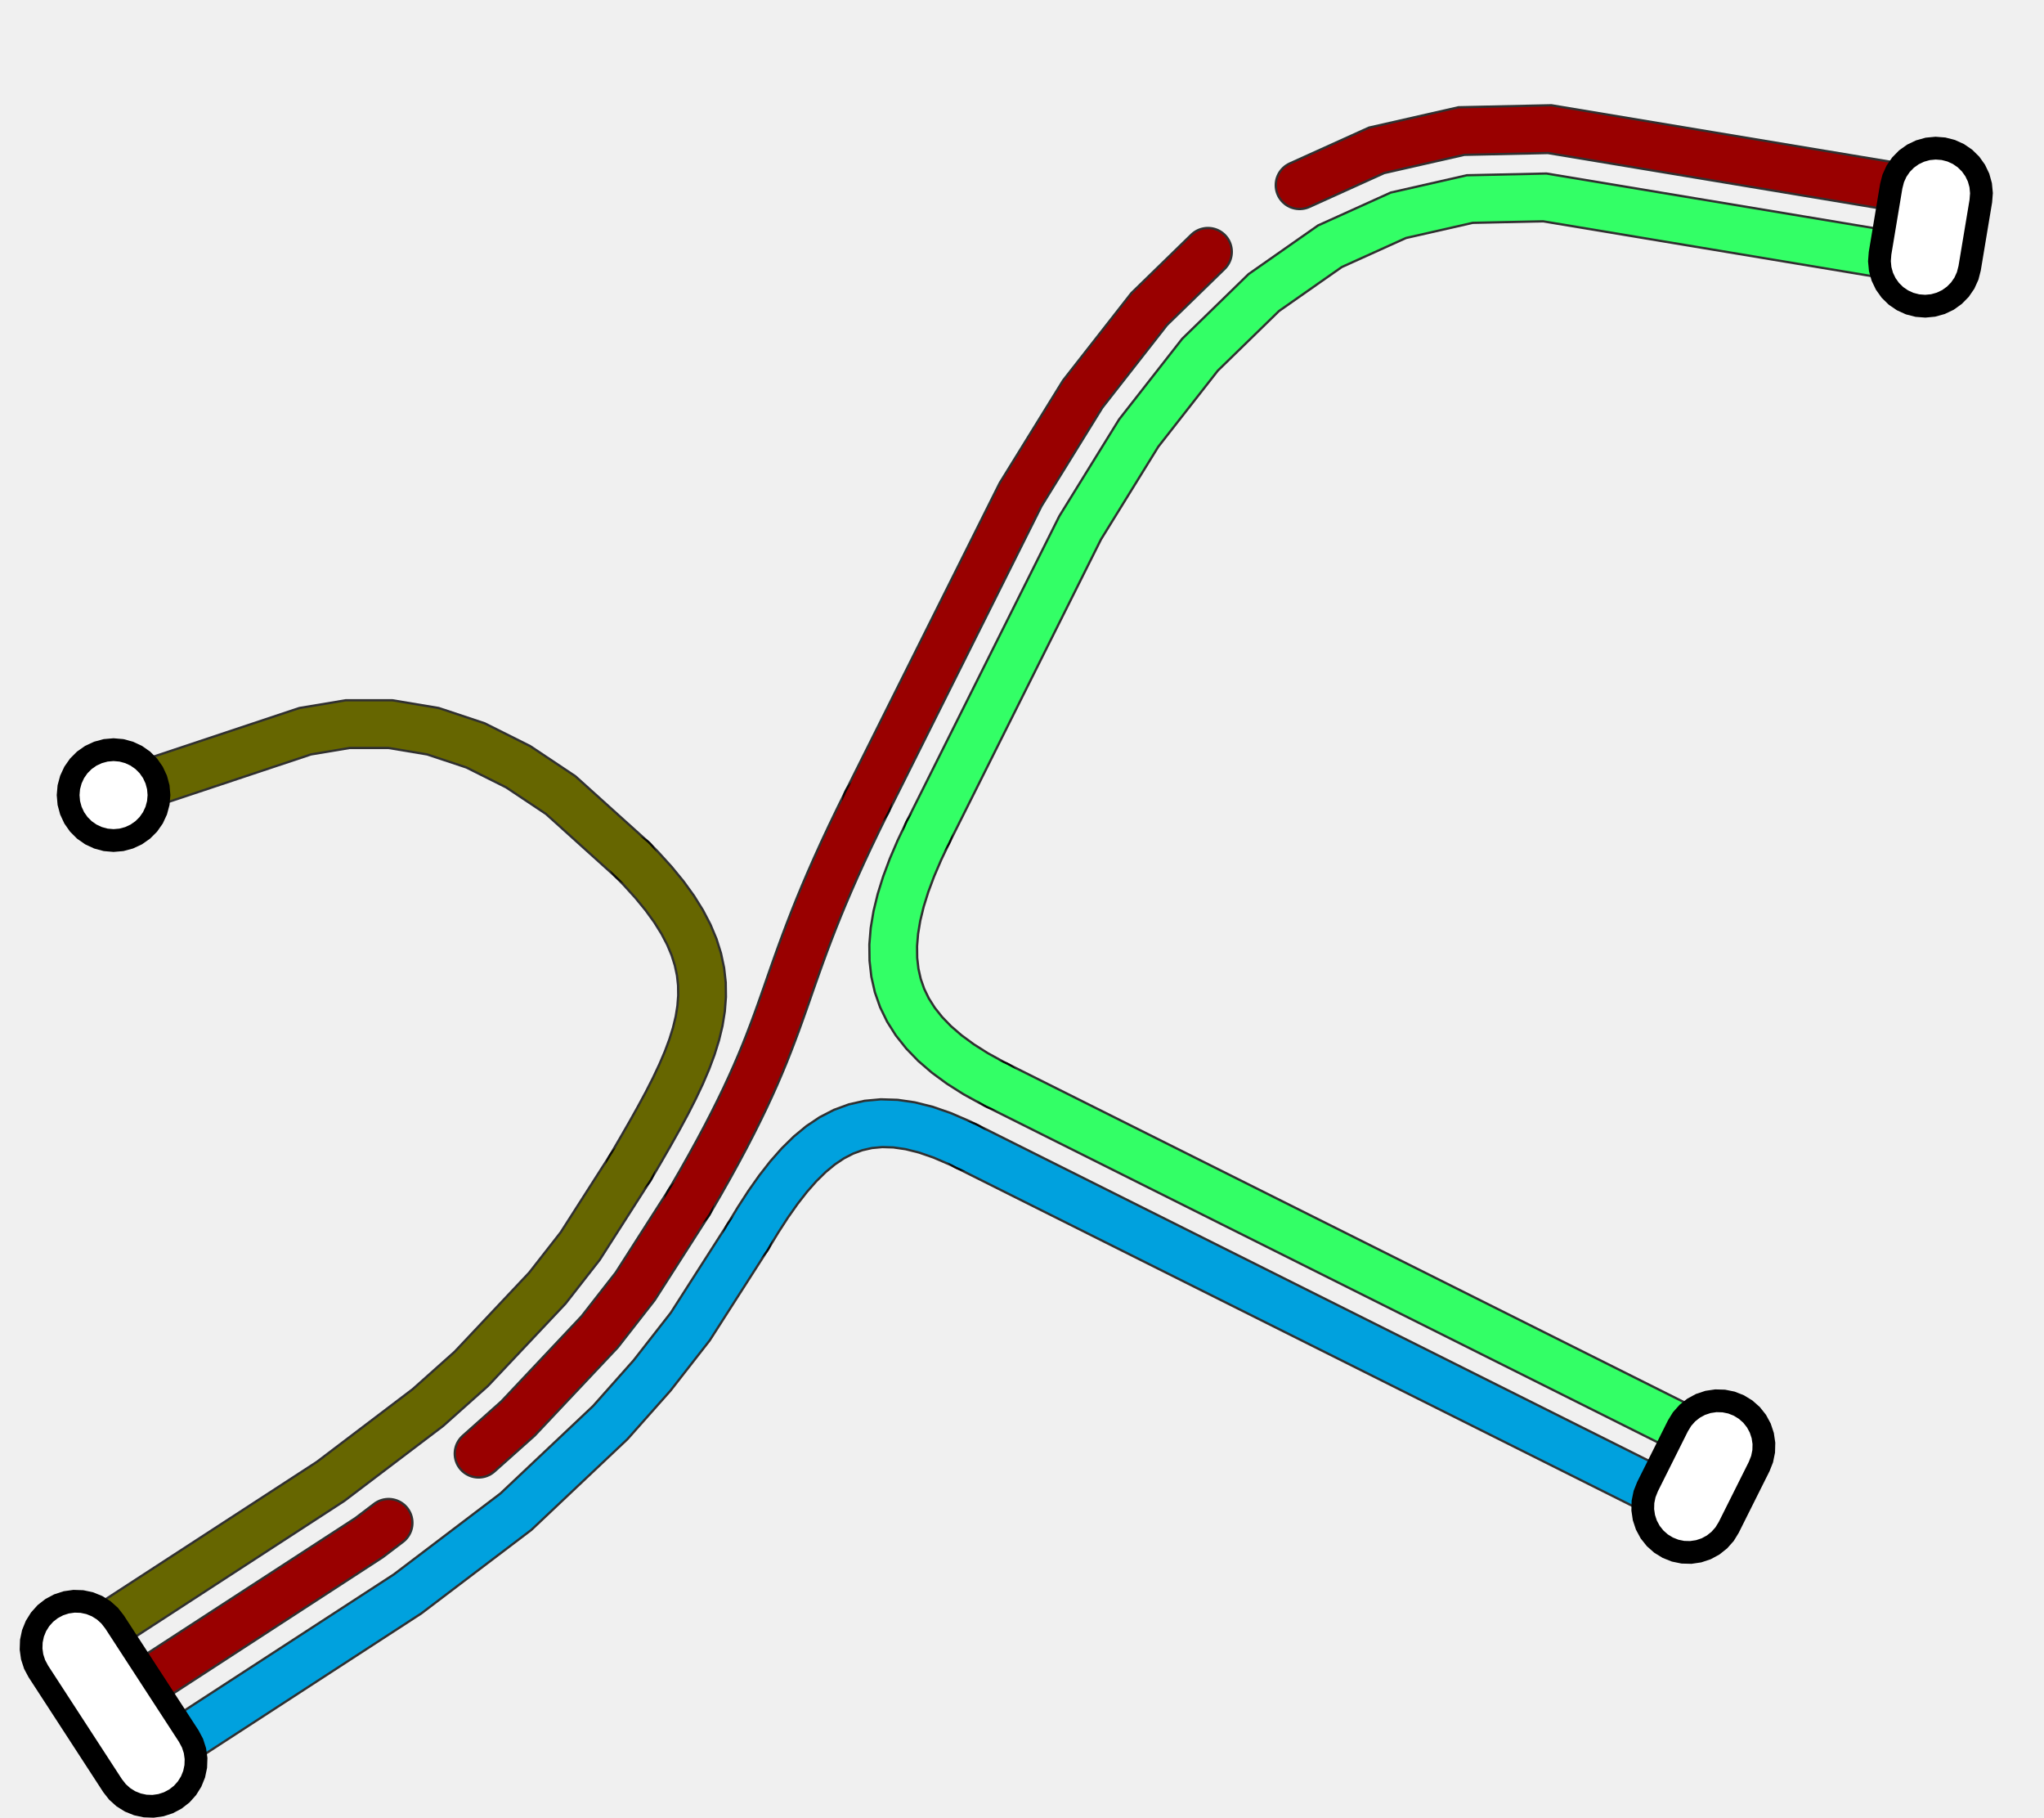
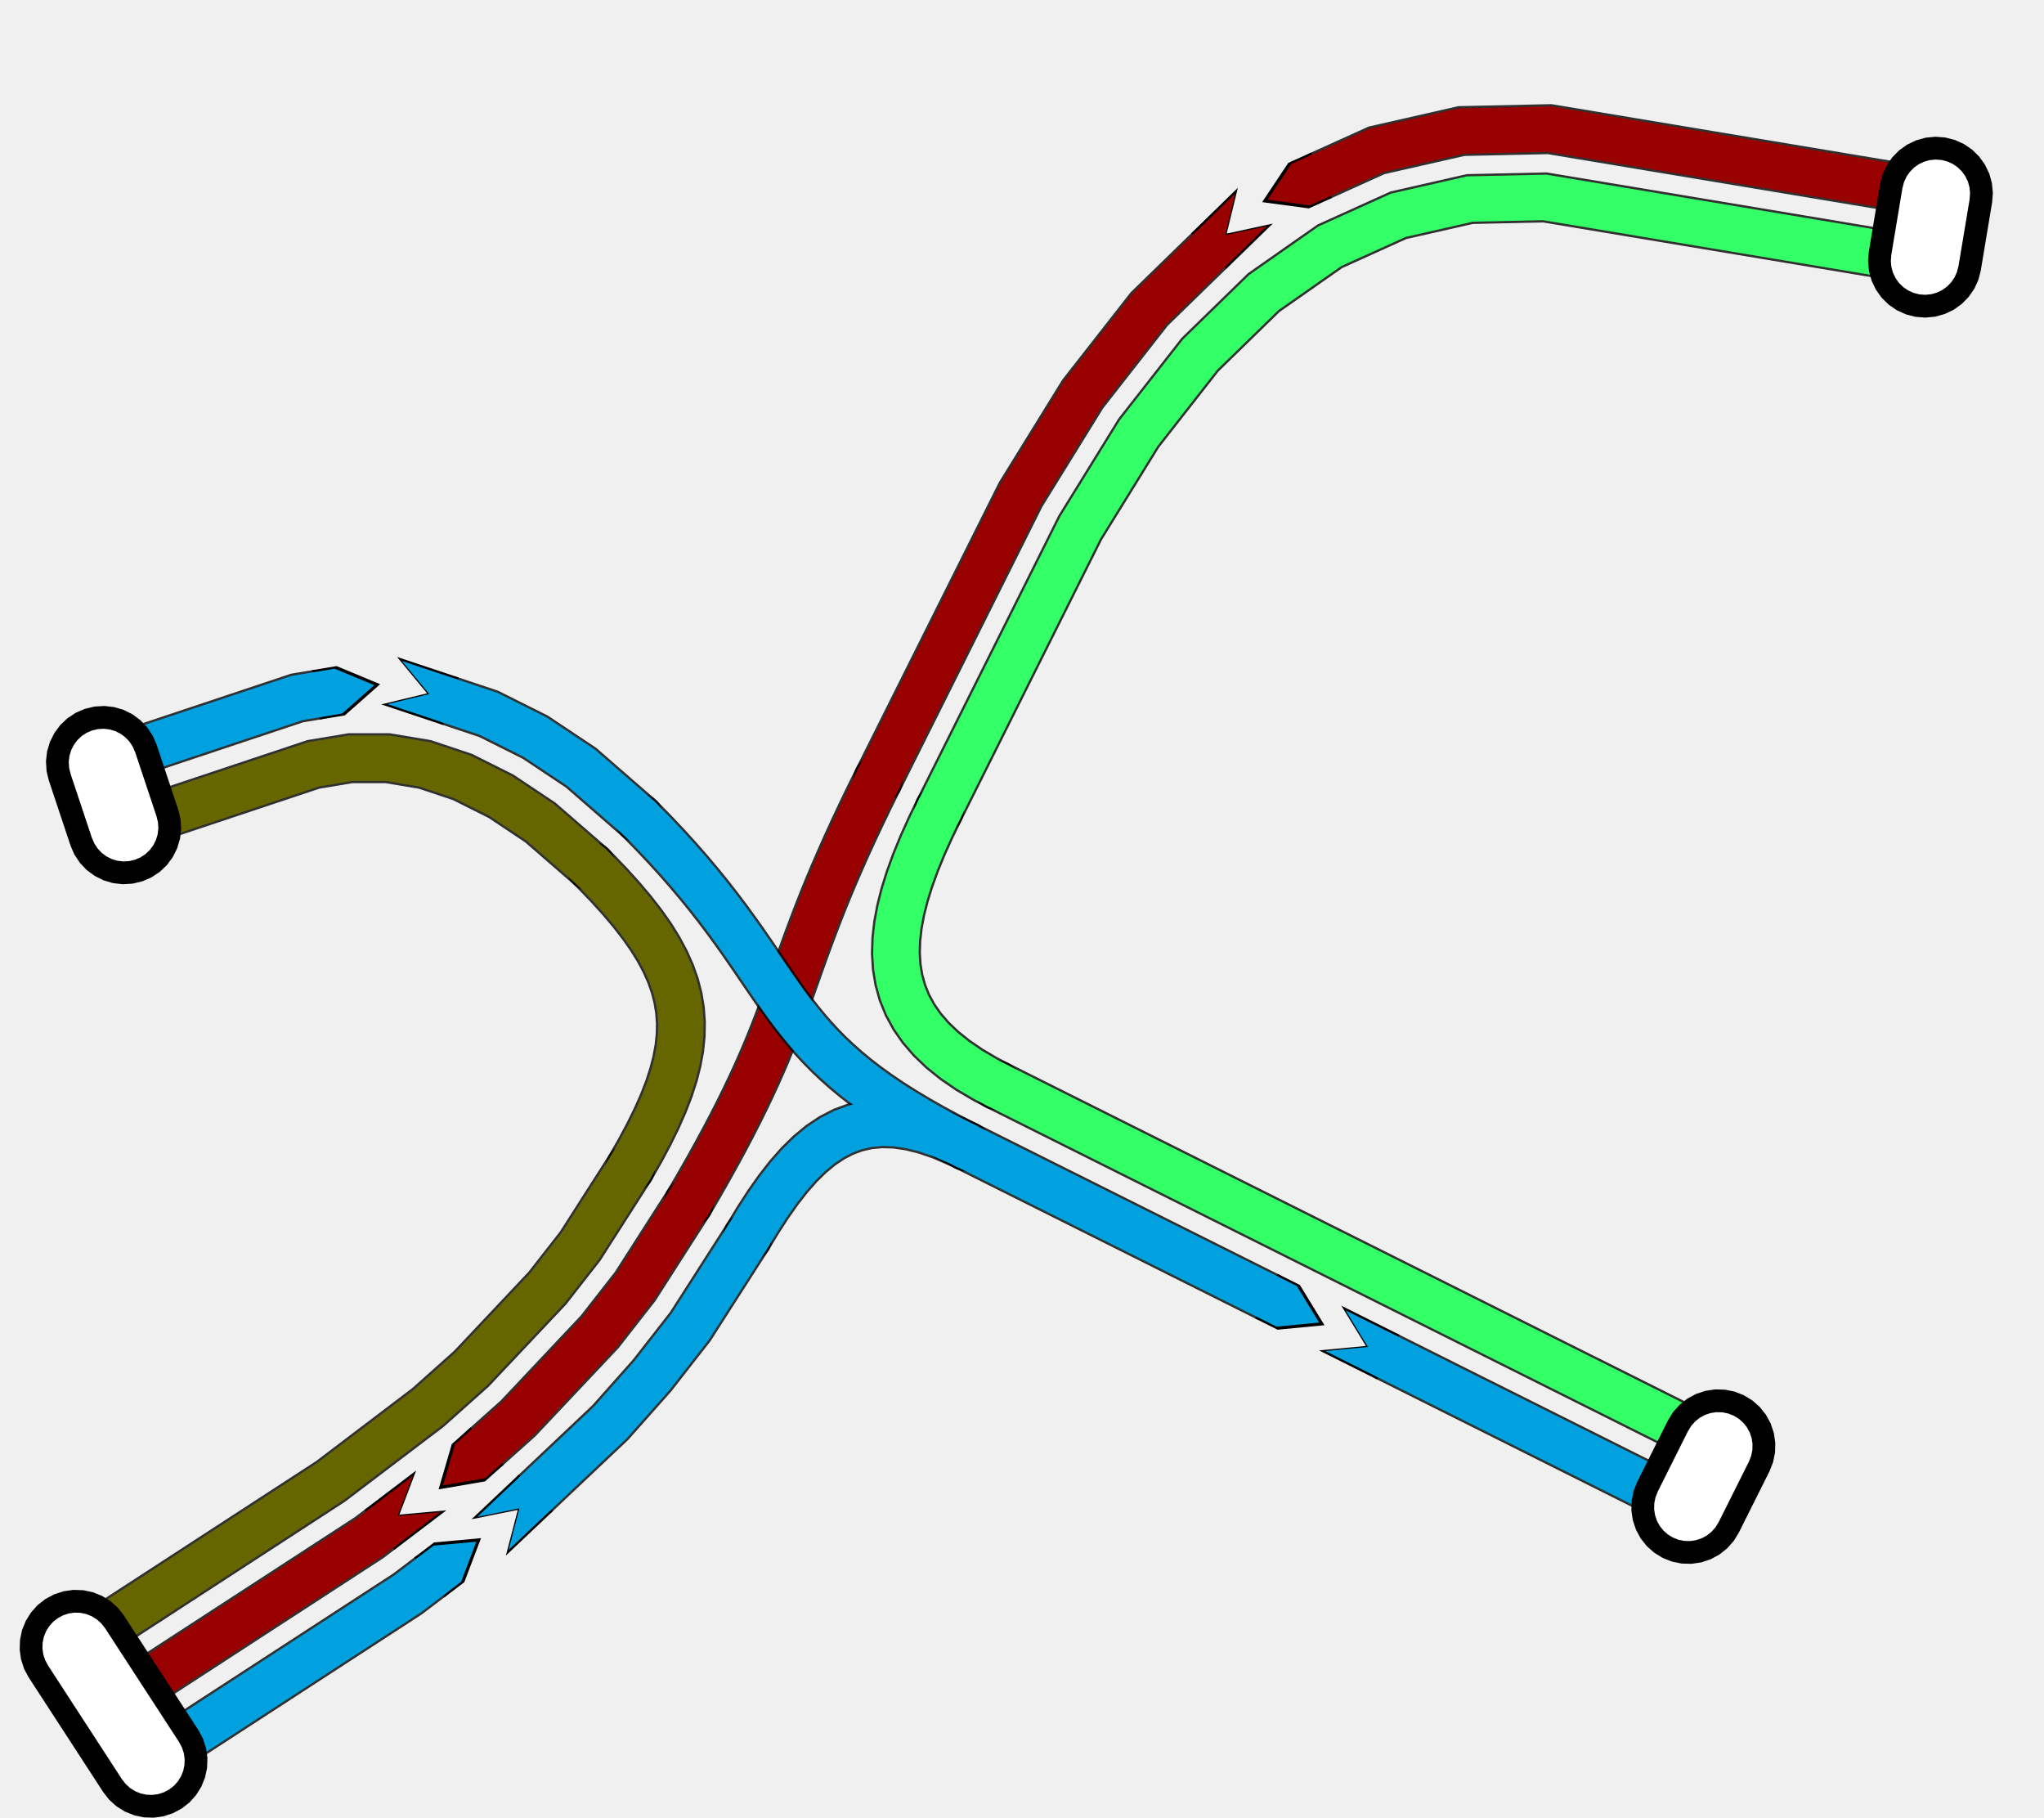
<svg height="80px" width="90px">
  <defs>
-     <marker id="0xd9e540:0xd9e330:1_m" markerHeight="1" markerWidth="2" orient="auto" refX="0" refY="0.5">
+     <marker id="0x8b7820:0x8b7960:2_m" markerHeight="1" markerWidth="2" orient="auto" refX="0" refY="0.5">
+       <path d="M0,0 V1 H.5 L1.3,.5 L.5,0 Z" fill="#00a1de" stroke="" />
+     </marker>
+     <marker id="0x8b7820:0x8b7960:2_m_black" markerHeight="1" markerWidth="2" orient="auto" refX="0" refY="0.5">
+       <path d="M0,0 V1 H.5 L1.3,.5 L.5,0 Z" fill="#000000" />
+     </marker>
+     <marker id="0x8b7820:0x8b7960:2_f" markerHeight="1" markerWidth="2" orient="auto" refX="0" refY="0.5">
+       <path d="M1.3,1 L.5,.5 L1.3,0 L0,0 L0,1" fill="#00a1de" stroke="" />
+     </marker>
+     <marker id="0x8b7820:0x8b7960:2_f_black" markerHeight="1" markerWidth="2" orient="auto" refX="0" refY="0.5">
+       <path d="M1.3,1 L.5,.5 L1.3,0 L0,0 L0,1" fill="#000000" />
+     </marker>
+     <marker id="0x8b7820:0x8b7610:1_m" markerHeight="1" markerWidth="2" orient="auto" refX="0" refY="0.5">
      <path d="M0,0 V1 H.5 L1.3,.5 L.5,0 Z" fill="#990000" stroke="" />
    </marker>
-     <marker id="0xd9e540:0xd9e330:1_m_black" markerHeight="1" markerWidth="2" orient="auto" refX="0" refY="0.5">
+     <marker id="0x8b7820:0x8b7610:1_m_black" markerHeight="1" markerWidth="2" orient="auto" refX="0" refY="0.5">
      <path d="M0,0 V1 H.5 L1.3,.5 L.5,0 Z" fill="#000000" />
    </marker>
-     <marker id="0xd9e540:0xd9e330:1_f" markerHeight="1" markerWidth="2" orient="auto" refX="0" refY="0.5">
+     <marker id="0x8b7820:0x8b7610:1_f" markerHeight="1" markerWidth="2" orient="auto" refX="0" refY="0.5">
      <path d="M1.3,1 L.5,.5 L1.3,0 L0,0 L0,1" fill="#990000" stroke="" />
    </marker>
-     <marker id="0xd9e540:0xd9e330:1_f_black" markerHeight="1" markerWidth="2" orient="auto" refX="0" refY="0.5">
+     <marker id="0x8b7820:0x8b7610:1_f_black" markerHeight="1" markerWidth="2" orient="auto" refX="0" refY="0.5">
      <path d="M1.3,1 L.5,.5 L1.3,0 L0,0 L0,1" fill="#000000" />
    </marker>
-     <marker id="0xd9e1d0:0xd9e330:0_m" markerHeight="1" markerWidth="2" orient="auto" refX="0" refY="0.5">
+     <marker id="0x8b75a0:0x8b7610:0_m" markerHeight="1" markerWidth="2" orient="auto" refX="0" refY="0.5">
      <path d="M0,0 V1 H.5 L1.3,.5 L.5,0 Z" fill="#990000" stroke="" />
    </marker>
-     <marker id="0xd9e1d0:0xd9e330:0_m_black" markerHeight="1" markerWidth="2" orient="auto" refX="0" refY="0.5">
+     <marker id="0x8b75a0:0x8b7610:0_m_black" markerHeight="1" markerWidth="2" orient="auto" refX="0" refY="0.5">
      <path d="M0,0 V1 H.5 L1.3,.5 L.5,0 Z" fill="#000000" />
    </marker>
-     <marker id="0xd9e1d0:0xd9e330:0_f" markerHeight="1" markerWidth="2" orient="auto" refX="0" refY="0.5">
+     <marker id="0x8b75a0:0x8b7610:0_f" markerHeight="1" markerWidth="2" orient="auto" refX="0" refY="0.5">
      <path d="M1.3,1 L.5,.5 L1.3,0 L0,0 L0,1" fill="#990000" stroke="" />
    </marker>
-     <marker id="0xd9e1d0:0xd9e330:0_f_black" markerHeight="1" markerWidth="2" orient="auto" refX="0" refY="0.5">
+     <marker id="0x8b75a0:0x8b7610:0_f_black" markerHeight="1" markerWidth="2" orient="auto" refX="0" refY="0.5">
+       <path d="M1.3,1 L.5,.5 L1.3,0 L0,0 L0,1" fill="#000000" />
+     </marker>
+     <marker id="0x8b79d0:0x8b7960:1_m" markerHeight="1" markerWidth="2" orient="auto" refX="0" refY="0.5">
+       <path d="M0,0 V1 H.5 L1.3,.5 L.5,0 Z" fill="#00a1de" stroke="" />
+     </marker>
+     <marker id="0x8b79d0:0x8b7960:1_m_black" markerHeight="1" markerWidth="2" orient="auto" refX="0" refY="0.5">
+       <path d="M0,0 V1 H.5 L1.3,.5 L.5,0 Z" fill="#000000" />
+     </marker>
+     <marker id="0x8b79d0:0x8b7960:1_f" markerHeight="1" markerWidth="2" orient="auto" refX="0" refY="0.5">
+       <path d="M1.3,1 L.5,.5 L1.3,0 L0,0 L0,1" fill="#00a1de" stroke="" />
+     </marker>
+     <marker id="0x8b79d0:0x8b7960:1_f_black" markerHeight="1" markerWidth="2" orient="auto" refX="0" refY="0.5">
+       <path d="M1.3,1 L.5,.5 L1.3,0 L0,0 L0,1" fill="#000000" />
+     </marker>
+     <marker id="0x8b7a40:0x8b7960:1_m" markerHeight="1" markerWidth="2" orient="auto" refX="0" refY="0.5">
+       <path d="M0,0 V1 H.5 L1.3,.5 L.5,0 Z" fill="#00a1de" stroke="" />
+     </marker>
+     <marker id="0x8b7a40:0x8b7960:1_m_black" markerHeight="1" markerWidth="2" orient="auto" refX="0" refY="0.5">
+       <path d="M0,0 V1 H.5 L1.3,.5 L.5,0 Z" fill="#000000" />
+     </marker>
+     <marker id="0x8b7a40:0x8b7960:1_f" markerHeight="1" markerWidth="2" orient="auto" refX="0" refY="0.5">
+       <path d="M1.3,1 L.5,.5 L1.3,0 L0,0 L0,1" fill="#00a1de" stroke="" />
+     </marker>
+     <marker id="0x8b7a40:0x8b7960:1_f_black" markerHeight="1" markerWidth="2" orient="auto" refX="0" refY="0.5">
      <path d="M1.3,1 L.5,.5 L1.3,0 L0,0 L0,1" fill="#000000" />
    </marker>
  </defs>
  <g>
-     <polyline points=" 5,75 16.25,67.688 17.11,67.035" style="fill:none;stroke:#000000;;marker-end:'url(#0xd9e540:0xd9e330:1_f_black)';stroke-linecap:round;stroke-opacity:0.8;stroke-width:2.2" />
-     <polyline points=" 30.335,52.93 27.969,56.625 26.406,58.625 22.812,62.438 21.073,63.989" style="fill:none;stroke:#000000;;marker-end:'url(#0xd9e540:0xd9e330:1_m_black)';stroke-linecap:round;stroke-opacity:0.8;stroke-width:2.2" />
-     <polyline points=" 38.175,35.295 44.939,21.769 47.674,17.344 50.6,13.605 53.188,11.085" style="fill:none;stroke:#000000;;marker-end:'url(#0xd9e1d0:0xd9e330:0_f_black)';stroke-linecap:round;stroke-opacity:0.8;stroke-width:2.2" />
-     <polyline points=" 85.247,8.52 68.233,5.685 64.347,5.769 60.614,6.618 57.223,8.152" style="fill:none;stroke:#000000;;marker-end:'url(#0xd9e1d0:0xd9e330:0_m_black)';stroke-linecap:round;stroke-opacity:0.8;stroke-width:2.2" />
-     <polyline points=" 38.175,35.295 37.789,36.078 37.433,36.817 37.106,37.516 36.806,38.177 36.53,38.803 36.276,39.397 36.042,39.962 35.826,40.501 35.626,41.016 35.439,41.51 35.264,41.986 35.098,42.447 34.939,42.895 34.785,43.334 34.635,43.767 34.484,44.195 34.332,44.622 34.177,45.051 34.015,45.484 33.846,45.925 33.667,46.376 33.475,46.84 33.269,47.319 33.046,47.817 32.805,48.336 32.542,48.879 32.257,49.449 31.947,50.049 31.609,50.682 31.242,51.35 30.843,52.056 30.41,52.803 30.335,52.93" style="fill:none;stroke:#000000;stroke-linecap:round;stroke-opacity:0.8;stroke-width:2.2" />
+     <polyline points=" 5,75 16.25,67.688 16.711,67.338" style="fill:none;stroke:#000000;marker-end:url(#0x8b7820:0x8b7610:1_f_black);;stroke-linecap:round;stroke-opacity:0.8;stroke-width:2.2" />
+     <polyline points=" 30.335,52.93 27.969,56.625 26.406,58.625 22.812,62.438 21.446,63.657" style="fill:none;stroke:#000000;marker-end:url(#0x8b7820:0x8b7610:1_m_black);;stroke-linecap:round;stroke-opacity:0.8;stroke-width:2.2" />
+     <polyline points=" 38.667,34.312 44.939,21.769 47.674,17.344 50.6,13.605 53.224,11.05" style="fill:none;stroke:#000000;marker-end:url(#0x8b75a0:0x8b7610:0_f_black);;stroke-linecap:round;stroke-opacity:0.8;stroke-width:2.2" />
+     <polyline points=" 85.247,8.52 68.233,5.685 64.347,5.769 60.614,6.618 58.179,7.719" style="fill:none;stroke:#000000;marker-end:url(#0x8b75a0:0x8b7610:0_m_black);;stroke-linecap:round;stroke-opacity:0.8;stroke-width:2.2" />
+     <polyline points=" 38.667,34.312 38.28,35.095 37.922,35.837 37.59,36.541 37.284,37.209 37.002,37.843 36.74,38.446 36.498,39.02 36.274,39.568 36.066,40.093 35.871,40.597 35.688,41.082 35.514,41.551 35.349,42.007 35.19,42.452 35.035,42.888 34.882,43.319 34.73,43.746 34.576,44.172 34.418,44.6 34.255,45.032 34.085,45.471 33.905,45.919 33.715,46.379 33.511,46.853 33.292,47.344 33.056,47.854 32.802,48.386 32.527,48.943 32.229,49.526 31.907,50.138 31.558,50.783 31.181,51.462 30.773,52.178 30.335,52.93" style="fill:none;stroke:#000000;stroke-linecap:round;stroke-opacity:0.8;stroke-width:2.2" />
  </g>
  <g>
-     <polyline points=" 5,75 16.25,67.688 17.11,67.035" style="fill:none;stroke:#990000;marker-end:'url(#0xd9e540:0xd9e330:1_f)';;stroke-linecap:round;stroke-opacity:1;stroke-width:2" />
-     <polyline points=" 30.335,52.93 27.969,56.625 26.406,58.625 22.812,62.438 21.073,63.989" style="fill:none;stroke:#990000;marker-end:'url(#0xd9e540:0xd9e330:1_m)';;stroke-linecap:round;stroke-opacity:1;stroke-width:2" />
-     <polyline points=" 38.175,35.295 44.939,21.769 47.674,17.344 50.6,13.605 53.188,11.085" style="fill:none;stroke:#990000;marker-end:'url(#0xd9e1d0:0xd9e330:0_f)';;stroke-linecap:round;stroke-opacity:1;stroke-width:2" />
-     <polyline points=" 85.247,8.52 68.233,5.685 64.347,5.769 60.614,6.618 57.223,8.152" style="fill:none;stroke:#990000;marker-end:'url(#0xd9e1d0:0xd9e330:0_m)';;stroke-linecap:round;stroke-opacity:1;stroke-width:2" />
-     <polyline points=" 38.175,35.295 37.789,36.078 37.433,36.817 37.106,37.516 36.806,38.177 36.53,38.803 36.276,39.397 36.042,39.962 35.826,40.501 35.626,41.016 35.439,41.51 35.264,41.986 35.098,42.447 34.939,42.895 34.785,43.334 34.635,43.767 34.484,44.195 34.332,44.622 34.177,45.051 34.015,45.484 33.846,45.925 33.667,46.376 33.475,46.84 33.269,47.319 33.046,47.817 32.805,48.336 32.542,48.879 32.257,49.449 31.947,50.049 31.609,50.682 31.242,51.35 30.843,52.056 30.41,52.803 30.335,52.93" style="fill:none;stroke:#990000;stroke-linecap:round;stroke-opacity:1;stroke-width:2" />
+     <polyline points=" 5,75 16.25,67.688 16.711,67.338" style="fill:none;stroke:#990000;marker-end:url(#0x8b7820:0x8b7610:1_f);;stroke-linecap:round;stroke-opacity:1;stroke-width:2" />
+     <polyline points=" 30.335,52.93 27.969,56.625 26.406,58.625 22.812,62.438 21.446,63.657" style="fill:none;stroke:#990000;marker-end:url(#0x8b7820:0x8b7610:1_m);;stroke-linecap:round;stroke-opacity:1;stroke-width:2" />
+     <polyline points=" 38.667,34.312 44.939,21.769 47.674,17.344 50.6,13.605 53.224,11.05" style="fill:none;stroke:#990000;marker-end:url(#0x8b75a0:0x8b7610:0_f);;stroke-linecap:round;stroke-opacity:1;stroke-width:2" />
+     <polyline points=" 85.247,8.52 68.233,5.685 64.347,5.769 60.614,6.618 58.179,7.719" style="fill:none;stroke:#990000;marker-end:url(#0x8b75a0:0x8b7610:0_m);;stroke-linecap:round;stroke-opacity:1;stroke-width:2" />
+     <polyline points=" 38.667,34.312 38.28,35.095 37.922,35.837 37.59,36.541 37.284,37.209 37.002,37.843 36.74,38.446 36.498,39.02 36.274,39.568 36.066,40.093 35.871,40.597 35.688,41.082 35.514,41.551 35.349,42.007 35.19,42.452 35.035,42.888 34.882,43.319 34.73,43.746 34.576,44.172 34.418,44.6 34.255,45.032 34.085,45.471 33.905,45.919 33.715,46.379 33.511,46.853 33.292,47.344 33.056,47.854 32.802,48.386 32.527,48.943 32.229,49.526 31.907,50.138 31.558,50.783 31.181,51.462 30.773,52.178 30.335,52.93" style="fill:none;stroke:#990000;stroke-linecap:round;stroke-opacity:1;stroke-width:2" />
  </g>
  <g>
-     <polyline points=" 40.858,36.637 40.858,36.637 47.561,23.231 50.139,19.062 52.838,15.614 55.647,12.878 58.558,10.84 61.574,9.476 64.716,8.762 68.017,8.69 84.753,11.48 84.753,11.48" style="fill:none;stroke:#000000;stroke-linecap:round;stroke-opacity:0.8;stroke-width:2.2" />
+     <polyline points=" 41.35,35.653 41.35,35.653 47.561,23.231 50.139,19.062 52.838,15.614 55.647,12.878 58.558,10.84 61.574,9.476 64.716,8.762 68.017,8.69 84.753,11.48 84.753,11.48" style="fill:none;stroke:#000000;stroke-linecap:round;stroke-opacity:0.8;stroke-width:2.2" />
    <polyline points=" 43.9,47.773 43.9,47.773 75.671,63.658" style="fill:none;stroke:#000000;stroke-linecap:round;stroke-opacity:0.8;stroke-width:2.2" />
-     <polyline points=" 40.858,36.637 40.481,37.428 40.154,38.191 39.879,38.927 39.658,39.636 39.491,40.32 39.381,40.98 39.329,41.615 39.336,42.228 39.403,42.818 39.532,43.387 39.724,43.935 39.981,44.464 40.304,44.973 40.695,45.464 41.154,45.938 41.684,46.395 42.286,46.837 42.96,47.264 43.709,47.676 43.9,47.773" style="fill:none;stroke:#000000;stroke-linecap:round;stroke-opacity:0.8;stroke-width:2.2" />
+     <polyline points=" 41.35,35.653 40.966,36.446 40.62,37.215 40.314,37.961 40.051,38.684 39.832,39.384 39.66,40.062 39.538,40.719 39.466,41.355 39.448,41.97 39.485,42.565 39.581,43.14 39.736,43.697 39.953,44.234 40.235,44.753 40.583,45.255 41.001,45.739 41.489,46.206 42.05,46.657 42.686,47.092 43.4,47.512 43.9,47.773" style="fill:none;stroke:#000000;stroke-linecap:round;stroke-opacity:0.8;stroke-width:2.2" />
  </g>
  <g>
-     <polyline points=" 40.858,36.637 40.858,36.637 47.561,23.231 50.139,19.062 52.838,15.614 55.647,12.878 58.558,10.84 61.574,9.476 64.716,8.762 68.017,8.69 84.753,11.48 84.753,11.48" style="fill:none;stroke:#33FF66;stroke-linecap:round;stroke-opacity:1;stroke-width:2" />
+     <polyline points=" 41.35,35.653 41.35,35.653 47.561,23.231 50.139,19.062 52.838,15.614 55.647,12.878 58.558,10.84 61.574,9.476 64.716,8.762 68.017,8.69 84.753,11.48 84.753,11.48" style="fill:none;stroke:#33FF66;stroke-linecap:round;stroke-opacity:1;stroke-width:2" />
    <polyline points=" 43.9,47.773 43.9,47.773 75.671,63.658" style="fill:none;stroke:#33FF66;stroke-linecap:round;stroke-opacity:1;stroke-width:2" />
-     <polyline points=" 40.858,36.637 40.481,37.428 40.154,38.191 39.879,38.927 39.658,39.636 39.491,40.32 39.381,40.98 39.329,41.615 39.336,42.228 39.403,42.818 39.532,43.387 39.724,43.935 39.981,44.464 40.304,44.973 40.695,45.464 41.154,45.938 41.684,46.395 42.286,46.837 42.96,47.264 43.709,47.676 43.9,47.773" style="fill:none;stroke:#33FF66;stroke-linecap:round;stroke-opacity:1;stroke-width:2" />
+     <polyline points=" 41.35,35.653 40.966,36.446 40.62,37.215 40.314,37.961 40.051,38.684 39.832,39.384 39.66,40.062 39.538,40.719 39.466,41.355 39.448,41.97 39.485,42.565 39.581,43.14 39.736,43.697 39.953,44.234 40.235,44.753 40.583,45.255 41.001,45.739 41.489,46.206 42.05,46.657 42.686,47.092 43.4,47.512 43.9,47.773" style="fill:none;stroke:#33FF66;stroke-linecap:round;stroke-opacity:1;stroke-width:2" />
+   </g>
+   <g>
+     <polyline points=" 6.635,77.515 17.945,70.164 18.902,69.438" style="fill:none;stroke:#000000;marker-end:url(#0x8b7820:0x8b7960:2_m_black);;stroke-linecap:round;stroke-opacity:0.8;stroke-width:2.2" />
+     <polyline points=" 32.921,54.451 30.393,58.395 28.713,60.546 26.872,62.62 23.598,65.712" style="fill:none;stroke:#000000;marker-end:url(#0x8b7820:0x8b7960:2_f_black);;stroke-linecap:round;stroke-opacity:0.8;stroke-width:2.2" />
+     <polyline points=" 42.558,50.456 42.558,50.456 55.76,57.057" style="fill:none;stroke:#000000;marker-end:url(#0x8b79d0:0x8b7960:1_m_black);;stroke-linecap:round;stroke-opacity:0.8;stroke-width:2.2" />
+     <polyline points=" 74.329,66.342 74.329,66.342 61.127,59.74" style="fill:none;stroke:#000000;marker-end:url(#0x8b79d0:0x8b7960:1_f_black);;stroke-linecap:round;stroke-opacity:0.8;stroke-width:2.2" />
+     <polyline points=" 28.141,36.02 25.586,33.796 23.567,32.45 21.513,31.423 19.848,30.868" style="fill:none;stroke:#000000;marker-end:url(#0x8b7a40:0x8b7960:1_f_black);;stroke-linecap:round;stroke-opacity:0.8;stroke-width:2.2" />
+     <polyline points=" 4.526,33.577 4.526,33.577 13.075,30.727 13.917,30.587" style="fill:none;stroke:#000000;marker-end:url(#0x8b7a40:0x8b7960:1_m_black);;stroke-linecap:round;stroke-opacity:0.8;stroke-width:2.2" />
+     <polyline points=" 32.921,54.451 33.375,53.702 33.825,53.007 34.275,52.369 34.728,51.789 35.187,51.269 35.655,50.81 36.134,50.414 36.629,50.083 37.141,49.819 37.674,49.623 38.232,49.497 38.816,49.443 39.431,49.462 40.078,49.556 40.762,49.727 41.485,49.977 42.25,50.307 42.558,50.456" style="fill:none;stroke:#000000;stroke-linecap:round;stroke-opacity:0.8;stroke-width:2.2" />
+     <polyline points=" 42.558,50.456 41.781,50.058 41.059,49.669 40.387,49.288 39.764,48.914 39.185,48.546 38.649,48.183 38.151,47.824 37.689,47.468 37.26,47.114 36.861,46.76 36.487,46.407 36.138,46.053 35.809,45.697 35.496,45.337 35.199,44.974 34.912,44.607 34.633,44.233 34.36,43.852 34.088,43.464 33.815,43.066 33.538,42.659 33.253,42.241 32.958,41.811 32.65,41.368 32.324,40.912 31.98,40.441 31.612,39.954 31.219,39.45 30.796,38.929 30.342,38.389 29.853,37.829 29.325,37.249 28.756,36.647 28.143,36.022 28.141,36.02" style="fill:none;stroke:#000000;stroke-linecap:round;stroke-opacity:0.8;stroke-width:2.2" />
+   </g>
+   <g>
+     <polyline points=" 6.635,77.515 17.945,70.164 18.902,69.438" style="fill:none;stroke:#00a1de;marker-end:url(#0x8b7820:0x8b7960:2_m);;stroke-linecap:round;stroke-opacity:1;stroke-width:2" />
+     <polyline points=" 32.921,54.451 30.393,58.395 28.713,60.546 26.872,62.62 23.598,65.712" style="fill:none;stroke:#00a1de;marker-end:url(#0x8b7820:0x8b7960:2_f);;stroke-linecap:round;stroke-opacity:1;stroke-width:2" />
+     <polyline points=" 42.558,50.456 42.558,50.456 55.76,57.057" style="fill:none;stroke:#00a1de;marker-end:url(#0x8b79d0:0x8b7960:1_m);;stroke-linecap:round;stroke-opacity:1;stroke-width:2" />
+     <polyline points=" 74.329,66.342 74.329,66.342 61.127,59.74" style="fill:none;stroke:#00a1de;marker-end:url(#0x8b79d0:0x8b7960:1_f);;stroke-linecap:round;stroke-opacity:1;stroke-width:2" />
+     <polyline points=" 28.141,36.02 25.586,33.796 23.567,32.45 21.513,31.423 19.848,30.868" style="fill:none;stroke:#00a1de;marker-end:url(#0x8b7a40:0x8b7960:1_f);;stroke-linecap:round;stroke-opacity:1;stroke-width:2" />
+     <polyline points=" 4.526,33.577 4.526,33.577 13.075,30.727 13.917,30.587" style="fill:none;stroke:#00a1de;marker-end:url(#0x8b7a40:0x8b7960:1_m);;stroke-linecap:round;stroke-opacity:1;stroke-width:2" />
+     <polyline points=" 32.921,54.451 33.375,53.702 33.825,53.007 34.275,52.369 34.728,51.789 35.187,51.269 35.655,50.81 36.134,50.414 36.629,50.083 37.141,49.819 37.674,49.623 38.232,49.497 38.816,49.443 39.431,49.462 40.078,49.556 40.762,49.727 41.485,49.977 42.25,50.307 42.558,50.456" style="fill:none;stroke:#00a1de;stroke-linecap:round;stroke-opacity:1;stroke-width:2" />
+     <polyline points=" 42.558,50.456 41.781,50.058 41.059,49.669 40.387,49.288 39.764,48.914 39.185,48.546 38.649,48.183 38.151,47.824 37.689,47.468 37.26,47.114 36.861,46.76 36.487,46.407 36.138,46.053 35.809,45.697 35.496,45.337 35.199,44.974 34.912,44.607 34.633,44.233 34.36,43.852 34.088,43.464 33.815,43.066 33.538,42.659 33.253,42.241 32.958,41.811 32.65,41.368 32.324,40.912 31.98,40.441 31.612,39.954 31.219,39.45 30.796,38.929 30.342,38.389 29.853,37.829 29.325,37.249 28.756,36.647 28.143,36.022 28.141,36.02" style="fill:none;stroke:#00a1de;stroke-linecap:round;stroke-opacity:1;stroke-width:2" />
  </g>
  <g>
    <polyline points=" 3.365,72.485 14.555,65.211 18.844,61.958 20.752,60.256 24.1,56.704 25.545,54.855 27.75,51.409" style="fill:none;stroke:#000000;stroke-linecap:round;stroke-opacity:0.8;stroke-width:2.2" />
-     <polyline points=" 27.858,37.858 24.688,35 22.812,33.75 20.938,32.812 19.062,32.188 17.188,31.875 15.312,31.875 13.438,32.188 5,35 5,35" style="fill:none;stroke:#000000;stroke-linecap:round;stroke-opacity:0.8;stroke-width:2.2" />
-     <polyline points=" 27.75,51.409 28.194,50.65 28.613,49.923 29.004,49.225 29.366,48.554 29.695,47.907 29.99,47.283 30.248,46.678 30.468,46.089 30.646,45.515 30.782,44.953 30.871,44.4 30.913,43.855 30.906,43.313 30.846,42.774 30.731,42.233 30.56,41.69 30.33,41.142 30.038,40.585 29.684,40.017 29.264,39.437 28.776,38.841 28.218,38.227 27.858,37.858" style="fill:none;stroke:#000000;stroke-linecap:round;stroke-opacity:0.8;stroke-width:2.2" />
+     <polyline points=" 26.02,38.141 26.02,38.141 23.789,36.204 22.058,35.05 20.362,34.202 18.7,33.648 17.063,33.375 15.437,33.375 13.8,33.648 5.474,36.423 5.474,36.423" style="fill:none;stroke:#000000;stroke-linecap:round;stroke-opacity:0.8;stroke-width:2.2" />
+     <polyline points=" 27.75,51.409 28.183,50.651 28.571,49.926 28.912,49.232 29.206,48.566 29.454,47.926 29.655,47.308 29.808,46.711 29.914,46.131 29.971,45.565 29.98,45.012 29.941,44.467 29.852,43.93 29.715,43.396 29.527,42.864 29.29,42.331 29.003,41.793 28.665,41.248 28.276,40.694 27.837,40.129 27.346,39.548 26.803,38.949 26.208,38.331 26.02,38.141" style="fill:none;stroke:#000000;stroke-linecap:round;stroke-opacity:0.8;stroke-width:2.2" />
  </g>
  <g>
    <polyline points=" 3.365,72.485 14.555,65.211 18.844,61.958 20.752,60.256 24.1,56.704 25.545,54.855 27.75,51.409" style="fill:none;stroke:#666600;stroke-linecap:round;stroke-opacity:1;stroke-width:2" />
-     <polyline points=" 27.858,37.858 24.688,35 22.812,33.75 20.938,32.812 19.062,32.188 17.188,31.875 15.312,31.875 13.438,32.188 5,35 5,35" style="fill:none;stroke:#666600;stroke-linecap:round;stroke-opacity:1;stroke-width:2" />
-     <polyline points=" 27.75,51.409 28.194,50.65 28.613,49.923 29.004,49.225 29.366,48.554 29.695,47.907 29.99,47.283 30.248,46.678 30.468,46.089 30.646,45.515 30.782,44.953 30.871,44.4 30.913,43.855 30.906,43.313 30.846,42.774 30.731,42.233 30.56,41.69 30.33,41.142 30.038,40.585 29.684,40.017 29.264,39.437 28.776,38.841 28.218,38.227 27.858,37.858" style="fill:none;stroke:#666600;stroke-linecap:round;stroke-opacity:1;stroke-width:2" />
-   </g>
-   <g>
-     <polyline points=" 6.635,77.515 17.945,70.164 22.718,66.542 26.872,62.62 28.713,60.546 30.393,58.395 32.921,54.451" style="fill:none;stroke:#000000;stroke-linecap:round;stroke-opacity:0.8;stroke-width:2.2" />
-     <polyline points=" 42.558,50.456 42.558,50.456 74.329,66.342 74.329,66.342" style="fill:none;stroke:#000000;stroke-linecap:round;stroke-opacity:0.8;stroke-width:2.2" />
-     <polyline points=" 32.921,54.451 33.375,53.702 33.825,53.007 34.275,52.369 34.728,51.789 35.187,51.269 35.655,50.81 36.134,50.414 36.629,50.083 37.141,49.819 37.674,49.623 38.232,49.497 38.816,49.443 39.431,49.462 40.078,49.556 40.762,49.727 41.485,49.977 42.25,50.307 42.558,50.456" style="fill:none;stroke:#000000;stroke-linecap:round;stroke-opacity:0.8;stroke-width:2.2" />
-   </g>
-   <g>
-     <polyline points=" 6.635,77.515 17.945,70.164 22.718,66.542 26.872,62.62 28.713,60.546 30.393,58.395 32.921,54.451" style="fill:none;stroke:#00a1de;stroke-linecap:round;stroke-opacity:1;stroke-width:2" />
-     <polyline points=" 42.558,50.456 42.558,50.456 74.329,66.342 74.329,66.342" style="fill:none;stroke:#00a1de;stroke-linecap:round;stroke-opacity:1;stroke-width:2" />
-     <polyline points=" 32.921,54.451 33.375,53.702 33.825,53.007 34.275,52.369 34.728,51.789 35.187,51.269 35.655,50.81 36.134,50.414 36.629,50.083 37.141,49.819 37.674,49.623 38.232,49.497 38.816,49.443 39.431,49.462 40.078,49.556 40.762,49.727 41.485,49.977 42.25,50.307 42.558,50.456" style="fill:none;stroke:#00a1de;stroke-linecap:round;stroke-opacity:1;stroke-width:2" />
+     <polyline points=" 26.02,38.141 26.02,38.141 23.789,36.204 22.058,35.05 20.362,34.202 18.7,33.648 17.063,33.375 15.437,33.375 13.8,33.648 5.474,36.423 5.474,36.423" style="fill:none;stroke:#666600;stroke-linecap:round;stroke-opacity:1;stroke-width:2" />
+     <polyline points=" 27.75,51.409 28.183,50.651 28.571,49.926 28.912,49.232 29.206,48.566 29.454,47.926 29.655,47.308 29.808,46.711 29.914,46.131 29.971,45.565 29.98,45.012 29.941,44.467 29.852,43.93 29.715,43.396 29.527,42.864 29.29,42.331 29.003,41.793 28.665,41.248 28.276,40.694 27.837,40.129 27.346,39.548 26.803,38.949 26.208,38.331 26.02,38.141" style="fill:none;stroke:#666600;stroke-linecap:round;stroke-opacity:1;stroke-width:2" />
  </g>
  <g>
    <polygon fill="white" points=" 4.958,78.605 1.688,73.575 1.524,73.267 1.416,72.935 1.368,72.59 1.38,72.242 1.452,71.901 1.583,71.577 1.767,71.282 2,71.022 2.275,70.808 2.583,70.644 2.914,70.536 3.26,70.487 3.608,70.499 3.949,70.572 4.272,70.702 4.568,70.887 4.827,71.12 5.042,71.395 5.042,71.395 8.312,76.425 8.476,76.733 8.584,77.065 8.632,77.41 8.62,77.758 8.548,78.099 8.417,78.423 8.233,78.718 8,78.978 7.725,79.192 7.417,79.356 7.086,79.464 6.74,79.513 6.392,79.501 6.051,79.428 5.728,79.298 5.432,79.113 5.173,78.88 4.958,78.605" stroke="black" stroke-width="1" />
    <polygon fill="white" points=" 87.219,8.849 86.726,11.808 86.639,12.146 86.495,12.463 86.297,12.751 86.053,12.999 85.77,13.202 85.455,13.352 85.119,13.446 84.772,13.479 84.425,13.452 84.087,13.365 83.77,13.221 83.482,13.024 83.233,12.78 83.031,12.496 82.88,12.181 82.787,11.845 82.754,11.498 82.781,11.151 82.781,11.151 83.274,8.192 83.361,7.854 83.505,7.537 83.703,7.249 83.947,7 84.23,6.798 84.545,6.648 84.881,6.554 85.228,6.521 85.575,6.548 85.913,6.635 86.23,6.779 86.518,6.976 86.767,7.221 86.969,7.504 87.12,7.819 87.213,8.155 87.246,8.502 87.219,8.849" stroke="black" stroke-width="1" />
    <polygon fill="white" points=" 77.46,64.553 76.118,67.236 75.936,67.533 75.704,67.794 75.431,68.011 75.125,68.177 74.794,68.287 74.449,68.338 74.1,68.329 73.759,68.259 73.435,68.13 73.138,67.948 72.877,67.717 72.66,67.444 72.494,67.137 72.384,66.806 72.333,66.462 72.342,66.113 72.412,65.771 72.54,65.447 72.54,65.447 73.882,62.764 74.064,62.467 74.296,62.206 74.569,61.989 74.875,61.823 75.206,61.713 75.551,61.662 75.9,61.672 76.241,61.741 76.565,61.87 76.862,62.052 77.123,62.283 77.34,62.556 77.506,62.863 77.616,63.194 77.667,63.538 77.658,63.887 77.588,64.229 77.46,64.553" stroke="black" stroke-width="1" />
-     <polygon fill="white" points=" 5,37 5,37 4.653,36.97 4.316,36.879 4,36.732 3.714,36.532 3.468,36.286 3.268,36 3.121,35.684 3.03,35.347 3,35 3.03,34.653 3.121,34.316 3.268,34 3.468,33.714 3.714,33.468 4,33.268 4.316,33.121 4.653,33.03 5,33 5,33 5,33 5.347,33.03 5.684,33.121 6,33.268 6.286,33.468 6.532,33.714 6.732,34 6.879,34.316 6.97,34.653 7,35 6.97,35.347 6.879,35.684 6.732,36 6.532,36.286 6.286,36.532 6,36.732 5.684,36.879 5.347,36.97 5,37" stroke="black" stroke-width="1" />
+     <polygon fill="white" points=" 3.577,37.056 2.628,34.209 2.547,33.87 2.526,33.522 2.566,33.176 2.666,32.842 2.822,32.53 3.029,32.25 3.282,32.01 3.573,31.818 3.893,31.68 4.232,31.599 4.58,31.578 4.927,31.618 5.261,31.717 5.573,31.873 5.853,32.081 6.092,32.334 6.284,32.625 6.423,32.944 6.423,32.944 7.372,35.791 7.453,36.13 7.474,36.478 7.434,36.824 7.334,37.158 7.178,37.47 6.971,37.75 6.718,37.99 6.427,38.182 6.107,38.32 5.768,38.401 5.42,38.422 5.073,38.382 4.739,38.283 4.427,38.127 4.147,37.919 3.908,37.666 3.716,37.375 3.577,37.056" stroke="black" stroke-width="1" />
  </g>
</svg>
